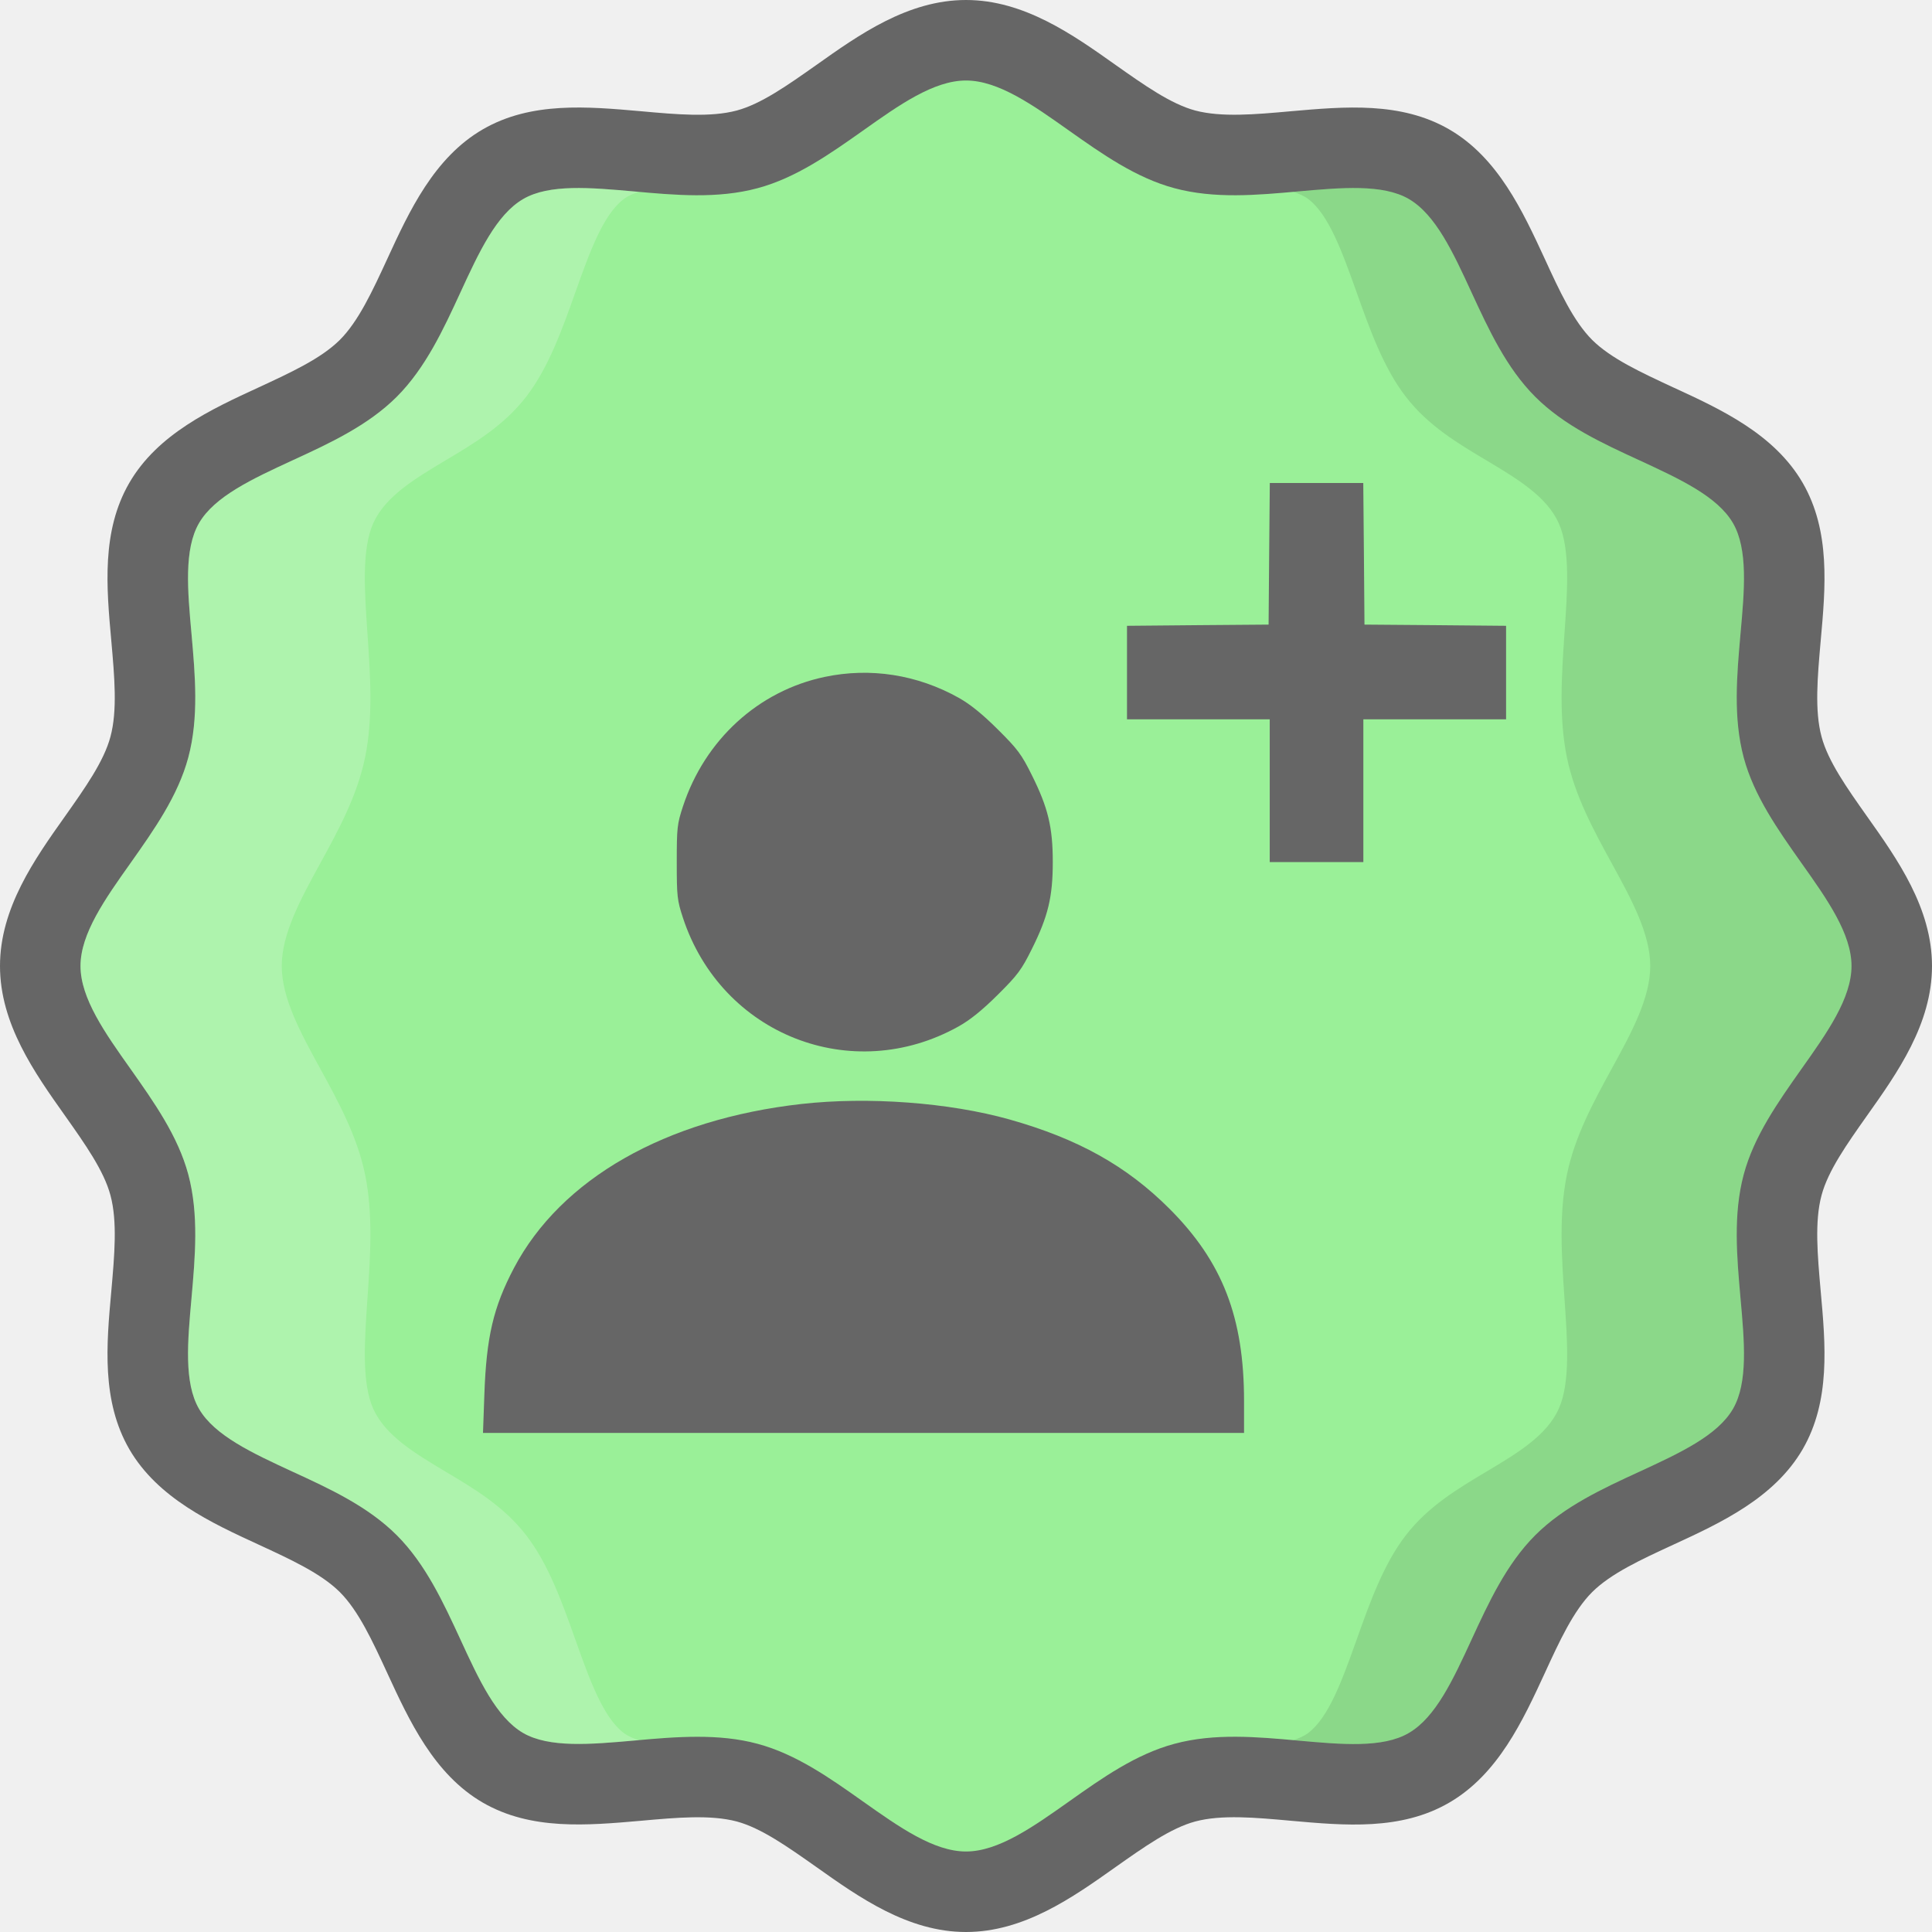
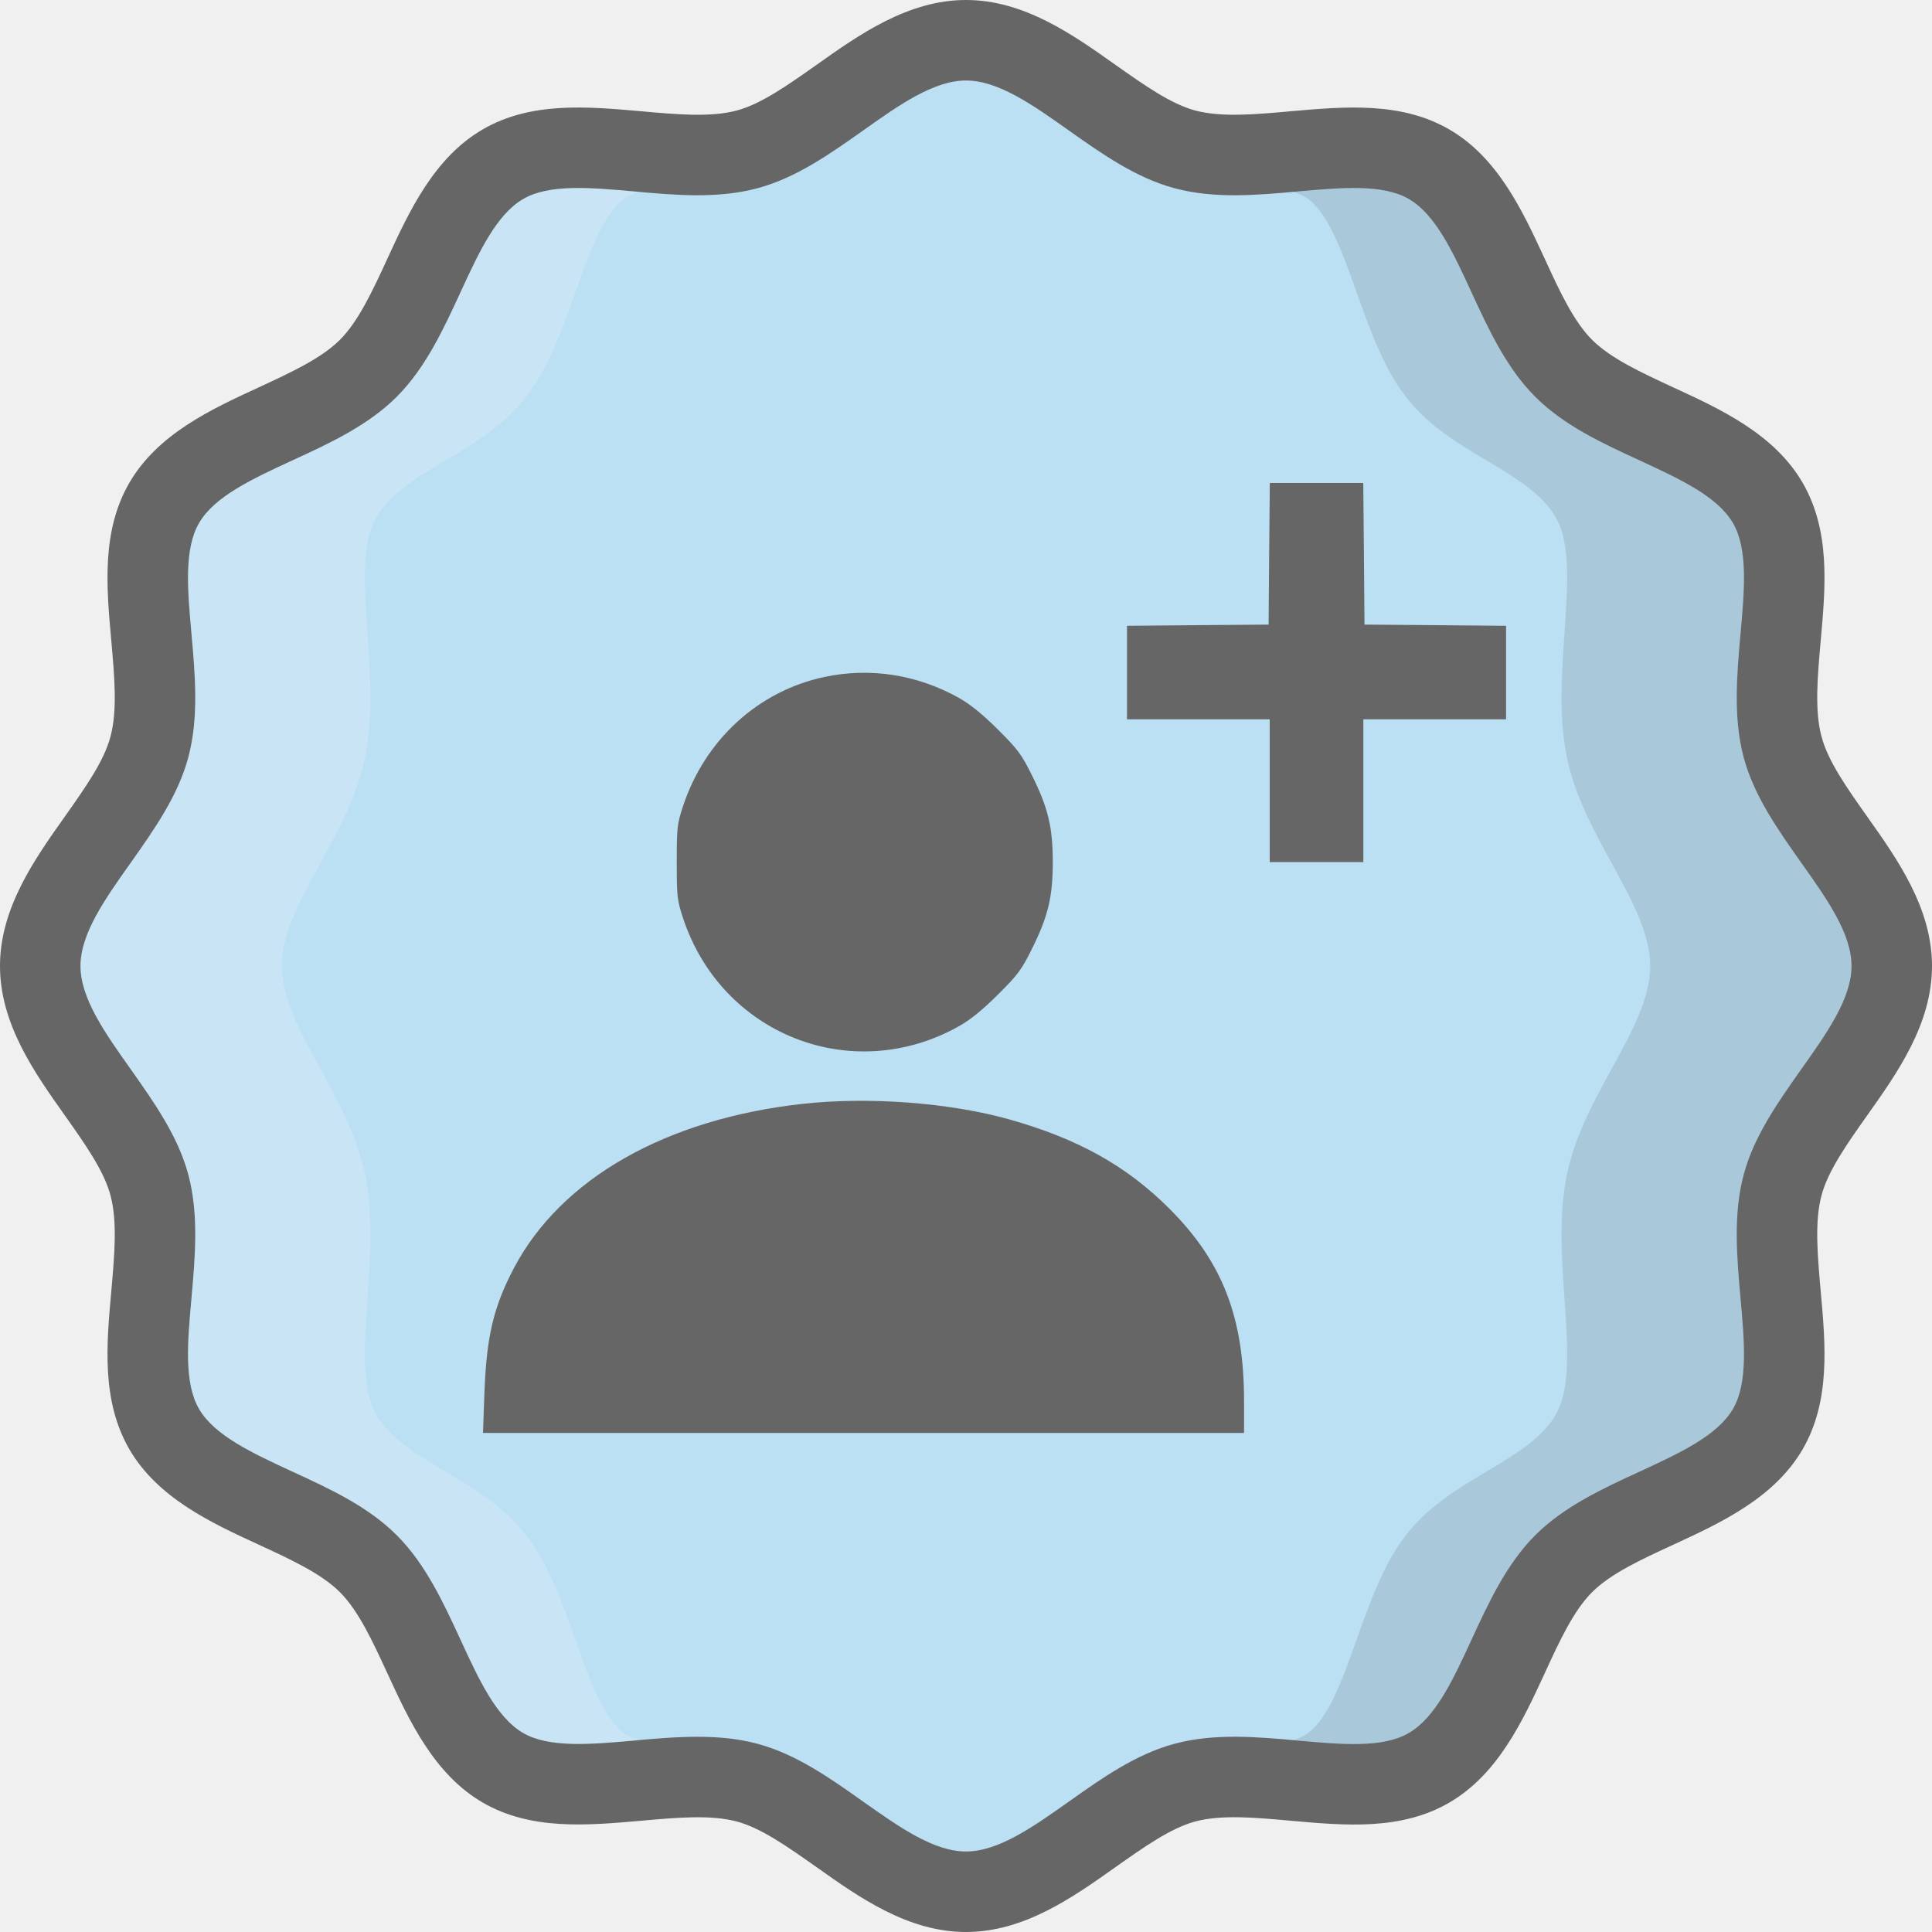
<svg xmlns="http://www.w3.org/2000/svg" width="24" height="24" viewBox="0 0 24 24" fill="none">
  <path d="M23.192 13.86C23.571 13.326 24 12.72 24 12C24 11.28 23.571 10.674 23.192 10.14C22.944 9.789 22.709 9.457 22.628 9.152C22.54 8.826 22.578 8.407 22.617 7.964C22.678 7.292 22.74 6.598 22.394 5.999C22.041 5.39 21.374 5.083 20.785 4.812C20.387 4.627 20.011 4.454 19.778 4.222C19.546 3.99 19.372 3.613 19.189 3.214C18.917 2.626 18.609 1.958 18.002 1.607C17.403 1.261 16.709 1.323 16.035 1.382C15.592 1.422 15.174 1.459 14.848 1.373C14.543 1.291 14.212 1.056 13.86 0.808C13.326 0.429 12.72 0 12 0C11.28 0 10.674 0.429 10.14 0.808C9.788 1.056 9.457 1.291 9.152 1.373C8.825 1.46 8.407 1.422 7.965 1.382C7.294 1.323 6.598 1.26 5.999 1.606C5.391 1.958 5.083 2.625 4.812 3.214C4.628 3.613 4.454 3.99 4.222 4.222C3.989 4.454 3.613 4.627 3.214 4.812C2.626 5.083 1.959 5.39 1.606 5.999C1.26 6.597 1.322 7.292 1.383 7.964C1.422 8.407 1.46 8.826 1.372 9.152C1.291 9.457 1.056 9.789 0.808 10.14C0.429 10.674 0 11.28 0 12C0 12.72 0.429 13.326 0.808 13.86C1.056 14.211 1.291 14.543 1.372 14.848C1.46 15.174 1.422 15.593 1.383 16.036C1.322 16.707 1.26 17.402 1.606 18.002C1.959 18.61 2.626 18.918 3.215 19.189C3.613 19.373 3.989 19.546 4.222 19.778C4.454 20.01 4.628 20.387 4.812 20.786C5.083 21.374 5.391 22.041 5.998 22.393C6.597 22.739 7.291 22.677 7.965 22.618C8.408 22.578 8.826 22.541 9.152 22.627C9.457 22.709 9.788 22.944 10.14 23.192C10.674 23.571 11.28 24 12 24C12.72 24 13.326 23.571 13.86 23.192C14.212 22.944 14.543 22.709 14.848 22.627C15.175 22.54 15.593 22.578 16.035 22.618C16.708 22.678 17.403 22.741 18.001 22.394C18.609 22.042 18.917 21.375 19.189 20.786C19.372 20.387 19.546 20.01 19.778 19.778C20.011 19.546 20.387 19.373 20.786 19.189C21.374 18.918 22.041 18.61 22.394 18.002C22.74 17.403 22.678 16.707 22.617 16.036C22.578 15.593 22.54 15.174 22.628 14.848C22.709 14.543 22.944 14.211 23.192 13.86Z" fill="#666666" />
-   <path d="M22.376 13.282C22.088 13.69 21.789 14.112 21.661 14.59C21.528 15.087 21.576 15.615 21.621 16.125C21.67 16.666 21.716 17.176 21.528 17.501C21.335 17.834 20.865 18.051 20.367 18.281C19.906 18.493 19.43 18.713 19.071 19.071C18.713 19.43 18.493 19.906 18.28 20.368C18.051 20.865 17.834 21.335 17.5 21.528C17.178 21.717 16.666 21.671 16.124 21.622C15.616 21.576 15.087 21.528 14.59 21.662C14.111 21.79 13.69 22.088 13.282 22.377C12.83 22.697 12.401 23 12 23C11.599 23 11.17 22.697 10.718 22.377C10.31 22.088 9.889 21.79 9.41 21.662C9.166 21.596 8.915 21.575 8.663 21.575C8.4 21.575 8.136 21.598 7.875 21.622C7.333 21.67 6.822 21.714 6.499 21.528C6.166 21.334 5.949 20.865 5.72 20.367C5.507 19.906 5.287 19.429 4.929 19.071C4.57 18.712 4.094 18.493 3.633 18.281C3.136 18.051 2.665 17.834 2.472 17.501C2.284 17.176 2.33 16.666 2.379 16.125C2.424 15.615 2.472 15.087 2.339 14.589C2.211 14.112 1.912 13.69 1.624 13.282C1.303 12.83 1 12.401 1 12C1 11.599 1.303 11.17 1.624 10.718C1.912 10.31 2.211 9.888 2.339 9.41C2.472 8.913 2.424 8.385 2.379 7.875C2.33 7.334 2.284 6.824 2.472 6.499C2.665 6.166 3.135 5.949 3.633 5.719C4.094 5.507 4.57 5.287 4.929 4.929C5.287 4.57 5.507 4.094 5.72 3.632C5.949 3.135 6.166 2.665 6.5 2.472C6.823 2.284 7.333 2.33 7.876 2.378C8.385 2.424 8.913 2.472 9.41 2.338C9.889 2.21 10.31 1.912 10.718 1.624C11.17 1.303 11.599 1 12 1C12.401 1 12.83 1.303 13.282 1.624C13.69 1.912 14.111 2.21 14.59 2.338C15.088 2.472 15.614 2.424 16.125 2.378C16.666 2.33 17.177 2.284 17.501 2.472C17.834 2.666 18.051 3.135 18.28 3.633C18.493 4.094 18.713 4.571 19.071 4.929C19.43 5.288 19.906 5.507 20.367 5.719C20.864 5.949 21.335 6.166 21.528 6.499C21.716 6.824 21.67 7.334 21.621 7.875C21.576 8.385 21.528 8.913 21.661 9.411C21.789 9.888 22.088 10.31 22.376 10.718C22.697 11.17 23 11.599 23 12C23 12.401 22.697 12.83 22.376 13.282Z" fill="#9AF098" />
+   <path d="M22.376 13.282C22.088 13.69 21.789 14.112 21.661 14.59C21.528 15.087 21.576 15.615 21.621 16.125C21.67 16.666 21.716 17.176 21.528 17.501C21.335 17.834 20.865 18.051 20.367 18.281C19.906 18.493 19.43 18.713 19.071 19.071C18.713 19.43 18.493 19.906 18.28 20.368C18.051 20.865 17.834 21.335 17.5 21.528C17.178 21.717 16.666 21.671 16.124 21.622C15.616 21.576 15.087 21.528 14.59 21.662C14.111 21.79 13.69 22.088 13.282 22.377C12.83 22.697 12.401 23 12 23C11.599 23 11.17 22.697 10.718 22.377C10.31 22.088 9.889 21.79 9.41 21.662C9.166 21.596 8.915 21.575 8.663 21.575C8.4 21.575 8.136 21.598 7.875 21.622C7.333 21.67 6.822 21.714 6.499 21.528C6.166 21.334 5.949 20.865 5.72 20.367C5.507 19.906 5.287 19.429 4.929 19.071C4.57 18.712 4.094 18.493 3.633 18.281C3.136 18.051 2.665 17.834 2.472 17.501C2.284 17.176 2.33 16.666 2.379 16.125C2.424 15.615 2.472 15.087 2.339 14.589C2.211 14.112 1.912 13.69 1.624 13.282C1.303 12.83 1 12.401 1 12C1 11.599 1.303 11.17 1.624 10.718C1.912 10.31 2.211 9.888 2.339 9.41C2.472 8.913 2.424 8.385 2.379 7.875C2.33 7.334 2.284 6.824 2.472 6.499C2.665 6.166 3.135 5.949 3.633 5.719C4.094 5.507 4.57 5.287 4.929 4.929C5.287 4.57 5.507 4.094 5.72 3.632C5.949 3.135 6.166 2.665 6.5 2.472C6.823 2.284 7.333 2.33 7.876 2.378C8.385 2.424 8.913 2.472 9.41 2.338C9.889 2.21 10.31 1.912 10.718 1.624C11.17 1.303 11.599 1 12 1C12.401 1 12.83 1.303 13.282 1.624C13.69 1.912 14.111 2.21 14.59 2.338C15.088 2.472 15.614 2.424 16.125 2.378C16.666 2.33 17.177 2.284 17.501 2.472C17.834 2.666 18.051 3.135 18.28 3.633C18.493 4.094 18.713 4.571 19.071 4.929C19.43 5.288 19.906 5.507 20.367 5.719C20.864 5.949 21.335 6.166 21.528 6.499C21.716 6.824 21.67 7.334 21.621 7.875C21.576 8.385 21.528 8.913 21.661 9.411C21.789 9.888 22.088 10.31 22.376 10.718C22.697 11.17 23 11.599 23 12C23 12.401 22.697 12.83 22.376 13.282Z" fill="#BBDFF3" />
  <path opacity="0.2" d="M7.749 21.528C7.492 21.334 7.324 20.865 7.147 20.367C6.983 19.906 6.813 19.429 6.536 19.071C6.259 18.712 5.891 18.493 5.534 18.281C5.15 18.051 4.787 17.834 4.637 17.501C4.492 17.176 4.528 16.666 4.565 16.125C4.6 15.615 4.637 15.087 4.535 14.589C4.436 14.112 4.205 13.69 3.982 13.282C3.734 12.83 3.5 12.401 3.5 12C3.5 11.599 3.734 11.17 3.982 10.718C4.205 10.31 4.436 9.888 4.535 9.41C4.637 8.913 4.6 8.385 4.565 7.875C4.528 7.334 4.492 6.824 4.637 6.499C4.787 6.166 5.15 5.949 5.534 5.719C5.891 5.507 6.259 5.287 6.536 4.929C6.813 4.57 6.983 4.094 7.147 3.632C7.324 3.135 7.492 2.665 7.75 2.472C7.805 2.43 7.869 2.405 7.936 2.383C7.916 2.382 7.896 2.38 7.876 2.378C7.333 2.33 6.823 2.284 6.5 2.472C6.166 2.665 5.949 3.135 5.72 3.632C5.507 4.094 5.287 4.57 4.929 4.929C4.57 5.287 4.094 5.507 3.633 5.719C3.135 5.949 2.665 6.166 2.472 6.499C2.284 6.824 2.33 7.334 2.379 7.875C2.424 8.385 2.472 8.913 2.339 9.41C2.211 9.888 1.912 10.31 1.624 10.718C1.303 11.17 1 11.599 1 12C1 12.401 1.303 12.83 1.624 13.282C1.912 13.69 2.211 14.112 2.339 14.589C2.472 15.087 2.424 15.615 2.379 16.125C2.33 16.666 2.284 17.176 2.472 17.501C2.665 17.834 3.136 18.051 3.633 18.281C4.094 18.493 4.57 18.712 4.929 19.071C5.287 19.429 5.507 19.906 5.72 20.367C5.949 20.865 6.166 21.334 6.499 21.528C6.822 21.714 7.333 21.67 7.875 21.622C7.897 21.62 7.919 21.62 7.94 21.618C7.871 21.597 7.805 21.57 7.749 21.528Z" fill="white" />
  <path opacity="0.1" d="M22.376 13.282C22.697 12.83 23 12.401 23 12C23 11.599 22.697 11.17 22.376 10.718C22.088 10.31 21.789 9.888 21.661 9.411C21.528 8.913 21.576 8.385 21.621 7.875C21.67 7.334 21.716 6.824 21.528 6.499C21.335 6.166 20.864 5.949 20.367 5.719C19.906 5.507 19.43 5.288 19.071 4.929C18.713 4.571 18.493 4.094 18.28 3.633C18.051 3.135 17.834 2.666 17.501 2.472C17.177 2.284 16.666 2.33 16.125 2.378C16.105 2.38 16.084 2.382 16.064 2.383C16.131 2.405 16.196 2.431 16.251 2.472C16.508 2.666 16.675 3.135 16.853 3.633C17.017 4.094 17.187 4.571 17.464 4.929C17.741 5.288 18.109 5.507 18.465 5.719C18.849 5.949 19.213 6.166 19.363 6.499C19.508 6.824 19.472 7.334 19.434 7.875C19.4 8.385 19.363 8.913 19.465 9.411C19.564 9.888 19.795 10.31 20.018 10.718C20.266 11.17 20.5 11.599 20.5 12C20.5 12.401 20.266 12.83 20.018 13.282C19.795 13.69 19.564 14.112 19.465 14.59C19.363 15.087 19.4 15.615 19.434 16.125C19.472 16.666 19.508 17.176 19.363 17.501C19.213 17.834 18.85 18.051 18.465 18.281C18.109 18.493 17.741 18.713 17.464 19.071C17.187 19.43 17.017 19.906 16.853 20.368C16.675 20.865 16.508 21.335 16.25 21.528C16.195 21.57 16.131 21.595 16.064 21.617C16.084 21.618 16.104 21.62 16.124 21.622C16.666 21.671 17.178 21.717 17.5 21.528C17.834 21.335 18.051 20.865 18.28 20.368C18.493 19.906 18.713 19.43 19.071 19.071C19.43 18.713 19.906 18.493 20.367 18.281C20.865 18.051 21.335 17.834 21.528 17.501C21.716 17.176 21.67 16.666 21.621 16.125C21.576 15.615 21.528 15.087 21.661 14.59C21.789 14.112 22.088 13.69 22.376 13.282Z" fill="#010101" />
  <path fill-rule="evenodd" clip-rule="evenodd" d="M10.244 8.409C9.421 8.582 8.756 9.19 8.484 10.017C8.412 10.236 8.407 10.283 8.407 10.709C8.407 11.135 8.412 11.182 8.484 11.402C8.962 12.854 10.582 13.492 11.909 12.75C12.052 12.67 12.203 12.548 12.395 12.357C12.642 12.112 12.69 12.047 12.818 11.789C13.02 11.384 13.078 11.141 13.078 10.709C13.078 10.277 13.02 10.034 12.818 9.629C12.69 9.371 12.642 9.306 12.395 9.061C12.203 8.87 12.052 8.748 11.909 8.668C11.394 8.38 10.811 8.289 10.244 8.409ZM9.956 13.714C8.266 13.904 6.969 14.644 6.385 15.751C6.129 16.238 6.042 16.606 6.017 17.323L6 17.8H10.727H15.454L15.454 17.406C15.454 16.364 15.186 15.674 14.527 15.015C13.995 14.483 13.391 14.146 12.539 13.906C11.792 13.696 10.783 13.621 9.956 13.714Z" fill="#666666" />
  <path d="M15.759 7.759L15.766 6.879L15.774 6H16.355H16.935L16.943 6.879L16.95 7.759L17.83 7.766L18.709 7.774V8.355V8.936H17.823H16.936V9.823V10.709H16.355H15.773V9.823V8.936H14.886H14V8.355V7.774L14.88 7.766L15.759 7.759Z" fill="#666666" />
</svg>
